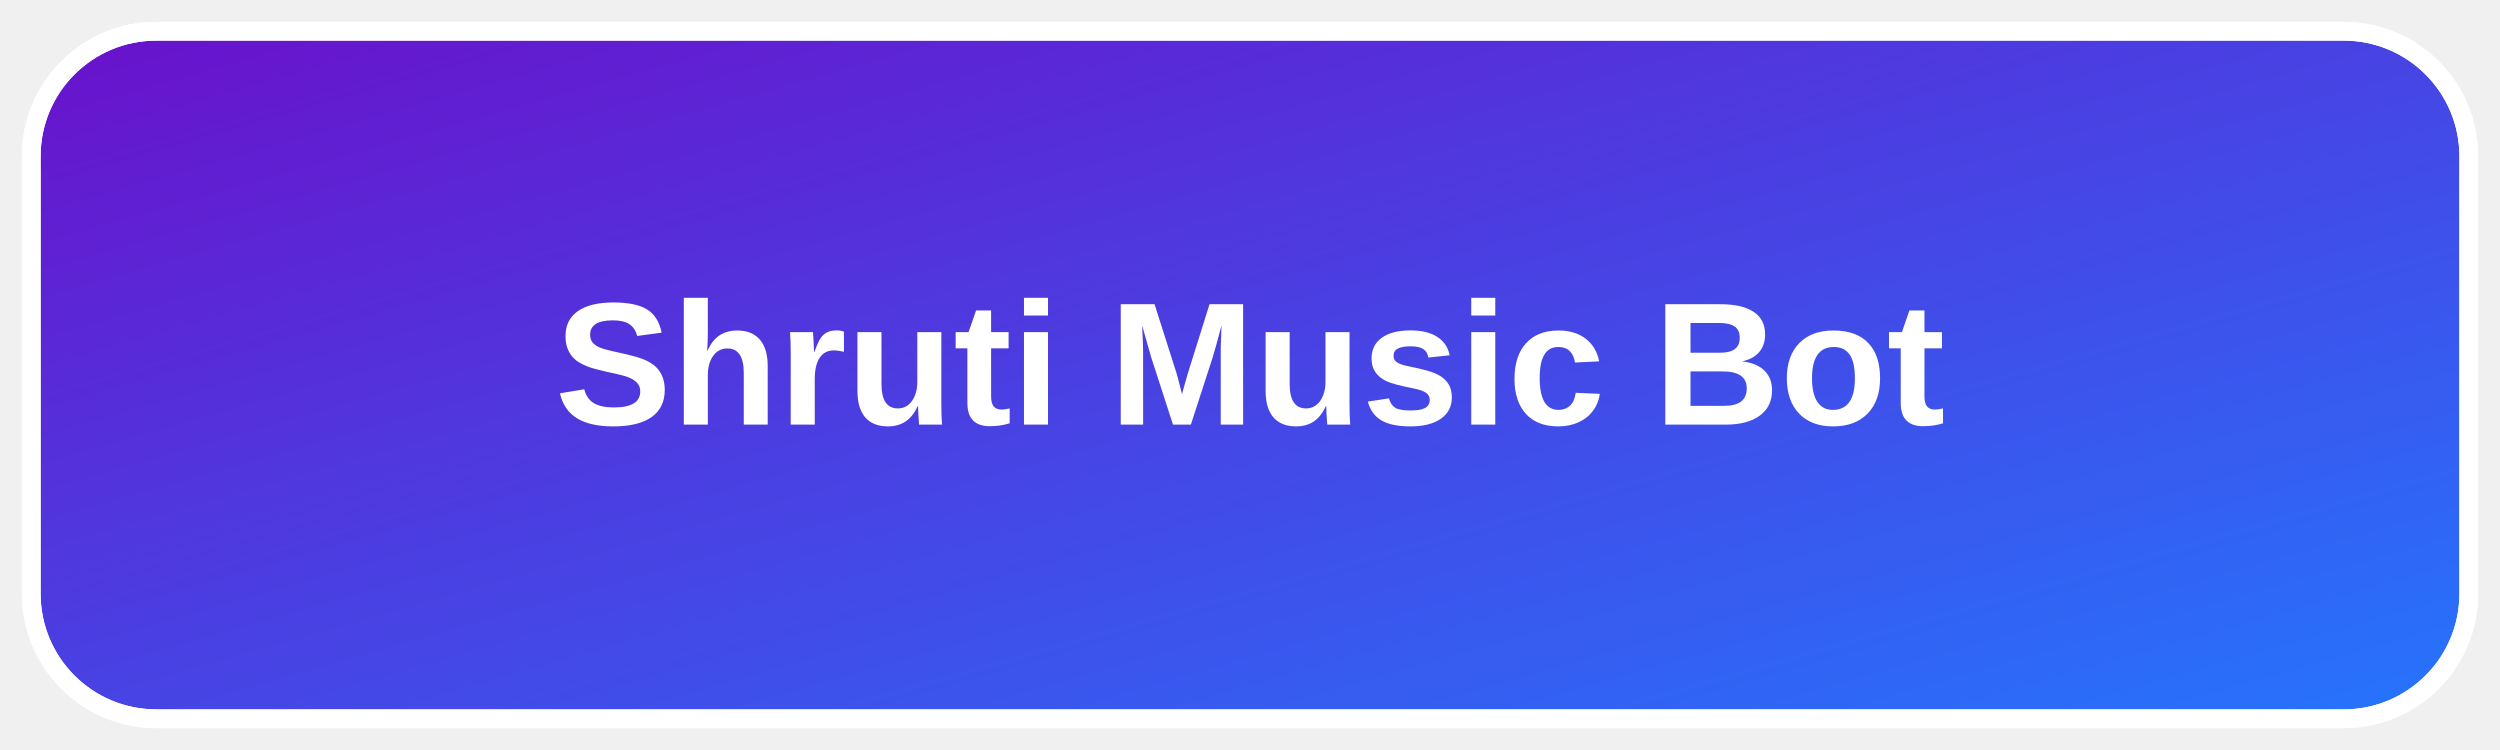
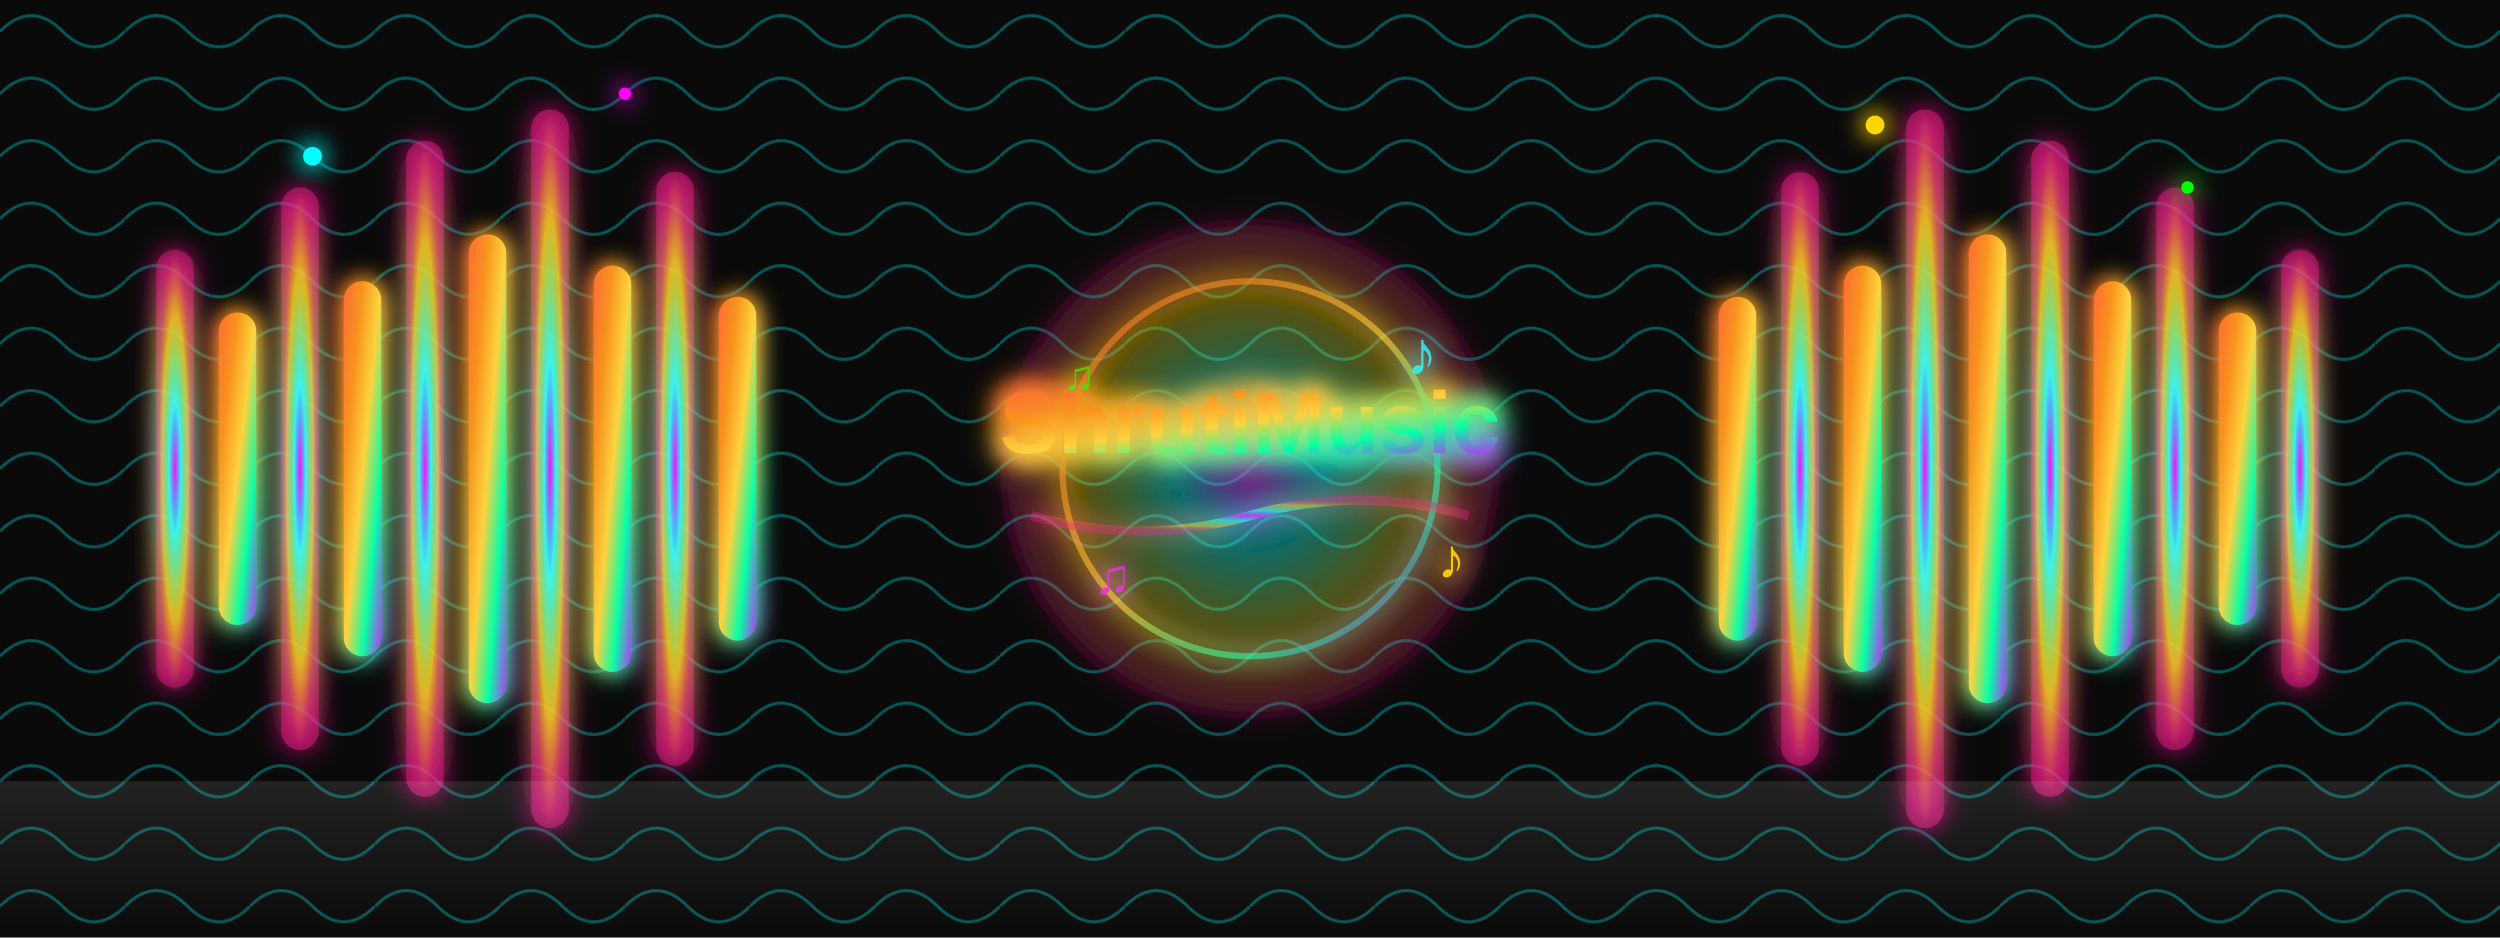
- <svg xmlns="http://www.w3.org/2000/svg" width="400" height="120" viewBox="0 0 400 120">
+ <svg xmlns="http://www.w3.org/2000/svg" width="100%" height="300" viewBox="0 0 800 300">
  <defs>
-     <linearGradient id="grad" x1="0%" y1="0%" x2="100%" y2="100%">
-       <stop offset="0%" style="stop-color:#6a11cb;stop-opacity:1" />
-       <stop offset="100%" style="stop-color:#2575fc;stop-opacity:1" />
+     <radialGradient id="neonGlow" cx="50%" cy="50%" r="50%">
+       <stop offset="0%" stop-color="#FF00FF" stop-opacity="1" />
+       <stop offset="30%" stop-color="#00FFFF" stop-opacity="0.8" />
+       <stop offset="70%" stop-color="#FFD700" stop-opacity="0.6" />
+       <stop offset="100%" stop-color="#FF1493" stop-opacity="0.4" />
+     </radialGradient>
+     <linearGradient id="cosmicGrad" x1="0%" y1="0%" x2="100%" y2="100%">
+       <stop offset="0%" stop-color="#FF6B35" />
+       <stop offset="25%" stop-color="#F7931E" />
+       <stop offset="50%" stop-color="#FFD23F" />
+       <stop offset="75%" stop-color="#06FFA5" />
+       <stop offset="100%" stop-color="#B535F6" />
+     </linearGradient>
+     <filter id="ultraGlow" x="-50%" y="-50%" width="200%" height="200%">
+       <feGaussianBlur stdDeviation="4" result="coloredBlur" />
+       <feMerge>
+         <feMergeNode in="coloredBlur" />
+         <feMergeNode in="coloredBlur" />
+         <feMergeNode in="SourceGraphic" />
+       </feMerge>
+     </filter>
+     <pattern id="wavePattern" x="0" y="0" width="40" height="20" patternUnits="userSpaceOnUse">
+       <path d="M0,10 Q10,0 20,10 T40,10" stroke="#00FFFF" stroke-width="1" fill="none" opacity="0.3" />
+     </pattern>
+     <style>
+       @keyframes pulse {
+         0%   { transform: scaleY(0.3); opacity: 0.7; }
+         15%  { transform: scaleY(1.2); opacity: 1; }
+         30%  { transform: scaleY(0.6); opacity: 0.8; }
+         45%  { transform: scaleY(1.5); opacity: 1; }
+         60%  { transform: scaleY(0.4); opacity: 0.7; }
+         75%  { transform: scaleY(1.8); opacity: 1; }
+         90%  { transform: scaleY(0.7); opacity: 0.9; }
+         100% { transform: scaleY(0.3); opacity: 0.7; }
+       }
+       
+       @keyframes wave {
+         0% { transform: translateX(0); }
+         100% { transform: translateX(-40px); }
+       }
+       
+       @keyframes rotate {
+         0% { transform: rotate(0deg); }
+         100% { transform: rotate(360deg); }
+       }
+       
+       @keyframes textFlow {
+         0% { 
+           transform: scale(1); 
+           filter: hue-rotate(0deg); 
+         }
+         50% { 
+           transform: scale(1.1); 
+           filter: hue-rotate(180deg); 
+         }
+         100% { 
+           transform: scale(1); 
+           filter: hue-rotate(360deg); 
+         }
+       }
+       
+       @keyframes noteFloat {
+         0% { transform: translateY(0) rotate(0deg); opacity: 0.8; }
+         50% { transform: translateY(-10px) rotate(180deg); opacity: 1; }
+         100% { transform: translateY(0) rotate(360deg); opacity: 0.8; }
+       }
+       
+       .bar {
+         transform-origin: 50% 100%;
+         animation: pulse 0.8s infinite ease-in-out;
+         border-radius: 6px 6px 0 0;
+       }
+       
+       .wave-bg {
+         animation: wave 3s linear infinite;
+       }
+       
+       .spinning {
+         animation: rotate 4s linear infinite;
+       }
+       
+       .center-circle {
+         animation: textFlow 3s infinite ease-in-out;
+         transform-origin: center;
+       }
+       
+       .floating-notes {
+         animation: noteFloat 4s infinite ease-in-out;
+       }
+     </style>
+   </defs>
+   <rect width="100%" height="100%" fill="#0a0a0a" />
+   <rect class="wave-bg" width="120%" height="100%" fill="url(#wavePattern)" />
+   <g filter="url(#ultraGlow)">
+     <rect class="bar" x="50" y="80" width="12" height="140" fill="url(#neonGlow)" rx="6" style="animation-delay: 0s" />
+     <rect class="bar" x="70" y="100" width="12" height="100" fill="url(#cosmicGrad)" rx="6" style="animation-delay: 0.1s" />
+     <rect class="bar" x="90" y="60" width="12" height="180" fill="url(#neonGlow)" rx="6" style="animation-delay: 0.2s" />
+     <rect class="bar" x="110" y="90" width="12" height="120" fill="url(#cosmicGrad)" rx="6" style="animation-delay: 0.3s" />
+     <rect class="bar" x="130" y="45" width="12" height="210" fill="url(#neonGlow)" rx="6" style="animation-delay: 0.4s" />
+     <rect class="bar" x="150" y="75" width="12" height="150" fill="url(#cosmicGrad)" rx="6" style="animation-delay: 0.5s" />
+     <rect class="bar" x="170" y="35" width="12" height="230" fill="url(#neonGlow)" rx="6" style="animation-delay: 0.6s" />
+     <rect class="bar" x="190" y="85" width="12" height="130" fill="url(#cosmicGrad)" rx="6" style="animation-delay: 0.7s" />
+     <rect class="bar" x="210" y="55" width="12" height="190" fill="url(#neonGlow)" rx="6" style="animation-delay: 0.8s" />
+     <rect class="bar" x="230" y="95" width="12" height="110" fill="url(#cosmicGrad)" rx="6" style="animation-delay: 0.9s" />
+     <g transform="translate(400, 150)">
+       <circle r="80" fill="url(#neonGlow)" opacity="0.2" class="center-circle" />
+       <circle r="60" fill="none" stroke="url(#cosmicGrad)" stroke-width="2" opacity="0.6" class="spinning" />
+       <text x="0" y="-5" text-anchor="middle" font-family="Arial, sans-serif" font-size="28" font-weight="bold" fill="url(#cosmicGrad)" filter="url(#ultraGlow)" class="center-circle">
+         ShrutiMusic
+       </text>
+       <path d="M-70,15 Q-35,25 0,15 T70,15" stroke="url(#neonGlow)" stroke-width="3" fill="none" opacity="0.8" class="center-circle" />
+       <g class="spinning" style="animation-duration: 8s;">
+         <text x="50" y="-30" font-size="20" fill="#00FFFF" opacity="0.8">♪</text>
+         <text x="-50" y="40" font-size="16" fill="#FF00FF" opacity="0.7">♫</text>
+         <text x="60" y="35" font-size="18" fill="#FFD700" opacity="0.9">♪</text>
+         <text x="-60" y="-25" font-size="14" fill="#00FF00" opacity="0.6">♫</text>
+       </g>
+     </g>
+     <rect class="bar" x="550" y="95" width="12" height="110" fill="url(#cosmicGrad)" rx="6" style="animation-delay: 1.1s" />
+     <rect class="bar" x="570" y="55" width="12" height="190" fill="url(#neonGlow)" rx="6" style="animation-delay: 1.2s" />
+     <rect class="bar" x="590" y="85" width="12" height="130" fill="url(#cosmicGrad)" rx="6" style="animation-delay: 1.3s" />
+     <rect class="bar" x="610" y="35" width="12" height="230" fill="url(#neonGlow)" rx="6" style="animation-delay: 1.4s" />
+     <rect class="bar" x="630" y="75" width="12" height="150" fill="url(#cosmicGrad)" rx="6" style="animation-delay: 1.5s" />
+     <rect class="bar" x="650" y="45" width="12" height="210" fill="url(#neonGlow)" rx="6" style="animation-delay: 1.6s" />
+     <rect class="bar" x="670" y="90" width="12" height="120" fill="url(#cosmicGrad)" rx="6" style="animation-delay: 1.7s" />
+     <rect class="bar" x="690" y="60" width="12" height="180" fill="url(#neonGlow)" rx="6" style="animation-delay: 1.8s" />
+     <rect class="bar" x="710" y="100" width="12" height="100" fill="url(#cosmicGrad)" rx="6" style="animation-delay: 1.9s" />
+     <rect class="bar" x="730" y="80" width="12" height="140" fill="url(#neonGlow)" rx="6" style="animation-delay: 2s" />
+   </g>
+   <g filter="url(#ultraGlow)">
+     <circle class="center-circle" cx="100" cy="50" r="3" fill="#00FFFF" style="animation-delay: 0s" />
+     <circle class="center-circle" cx="200" cy="30" r="2" fill="#FF00FF" style="animation-delay: 0.5s" />
+     <circle class="center-circle" cx="600" cy="40" r="3" fill="#FFD700" style="animation-delay: 1s" />
+     <circle class="center-circle" cx="700" cy="60" r="2" fill="#00FF00" style="animation-delay: 1.5s" />
+   </g>
+   <defs>
+     <linearGradient id="reflection" x1="0%" y1="0%" x2="0%" y2="100%">
+       <stop offset="0%" stop-color="#FFFFFF" stop-opacity="0.1" />
+       <stop offset="100%" stop-color="#FFFFFF" stop-opacity="0" />
    </linearGradient>
  </defs>
-   <rect x="5" y="5" rx="20" ry="20" width="390" height="110" fill="url(#grad)" stroke="#fff" stroke-width="3" />
-   <rect x="5" y="5" rx="20" ry="20" width="390" height="110" fill="none" stroke="white" stroke-width="3">
-     <animate attributeName="stroke-dasharray" values="20,600;600,20" dur="4s" repeatCount="indefinite" />
-   </rect>
-   <text x="50%" y="50%" dominant-baseline="middle" text-anchor="middle" font-size="28" font-weight="bold" fill="white" font-family="Poppins, Arial">
-     Shruti Music Bot
-   </text>
+   <rect x="0" y="250" width="100%" height="50" fill="url(#reflection)" />
</svg>
